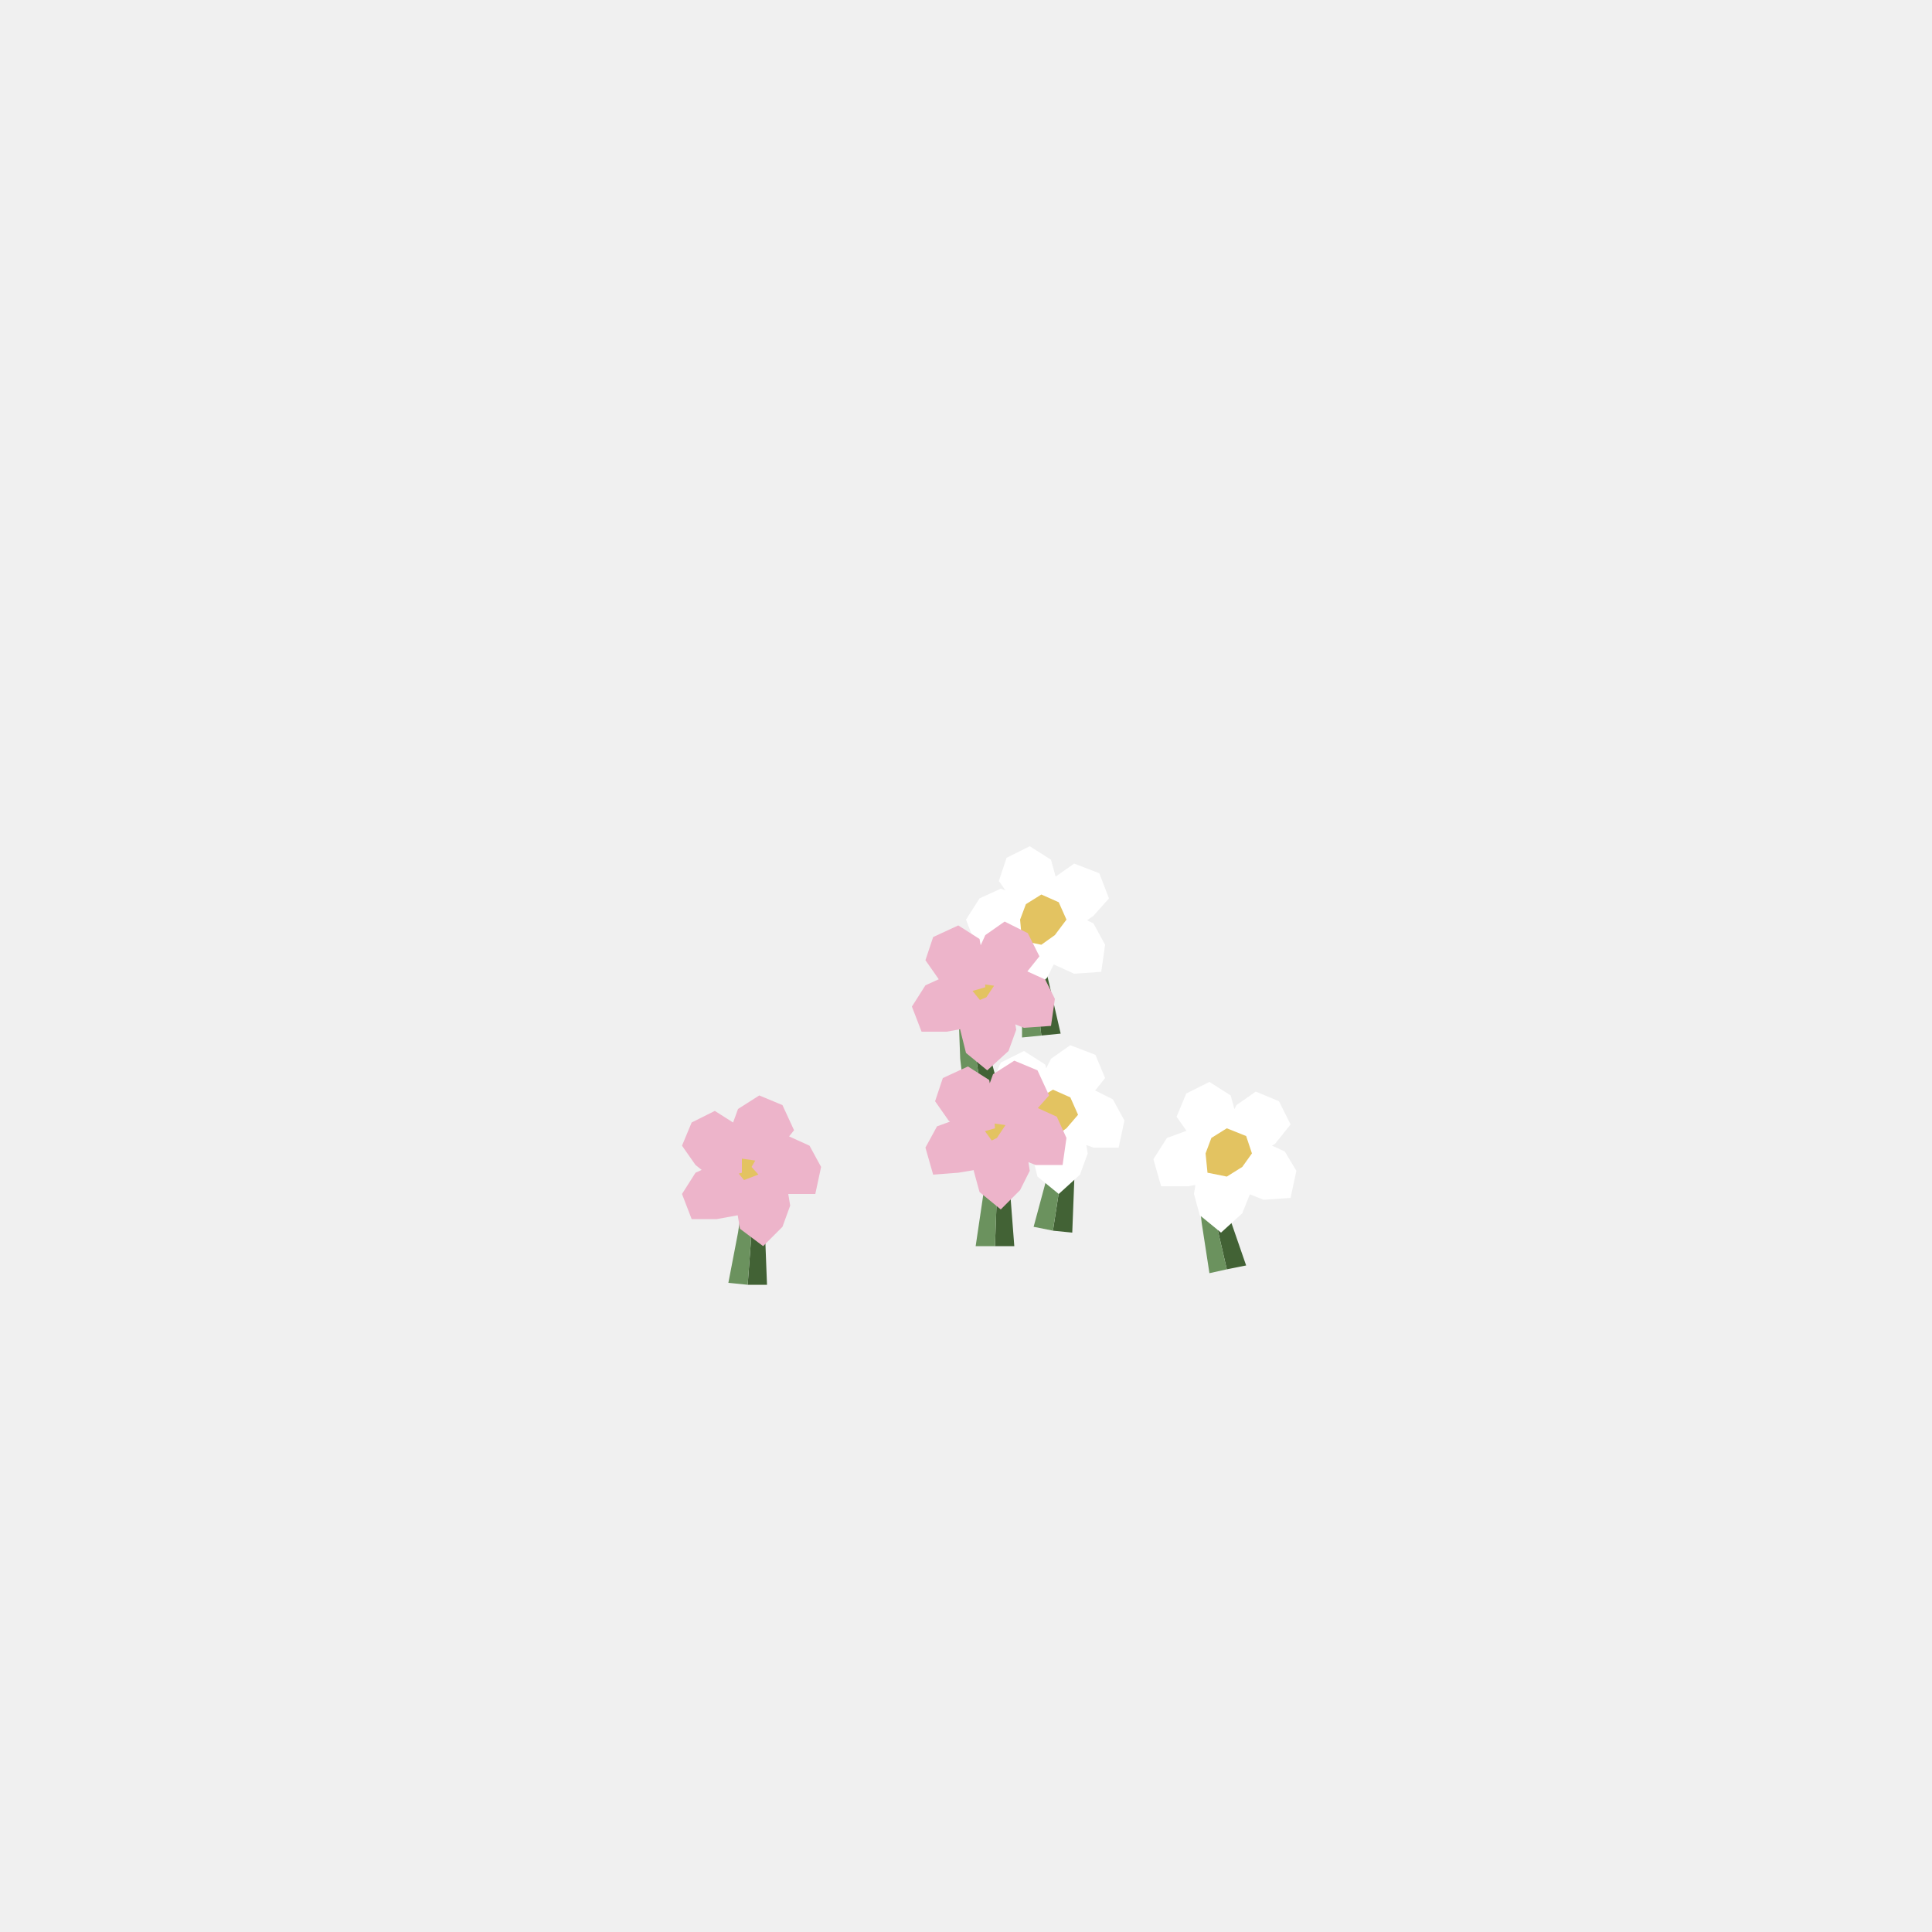
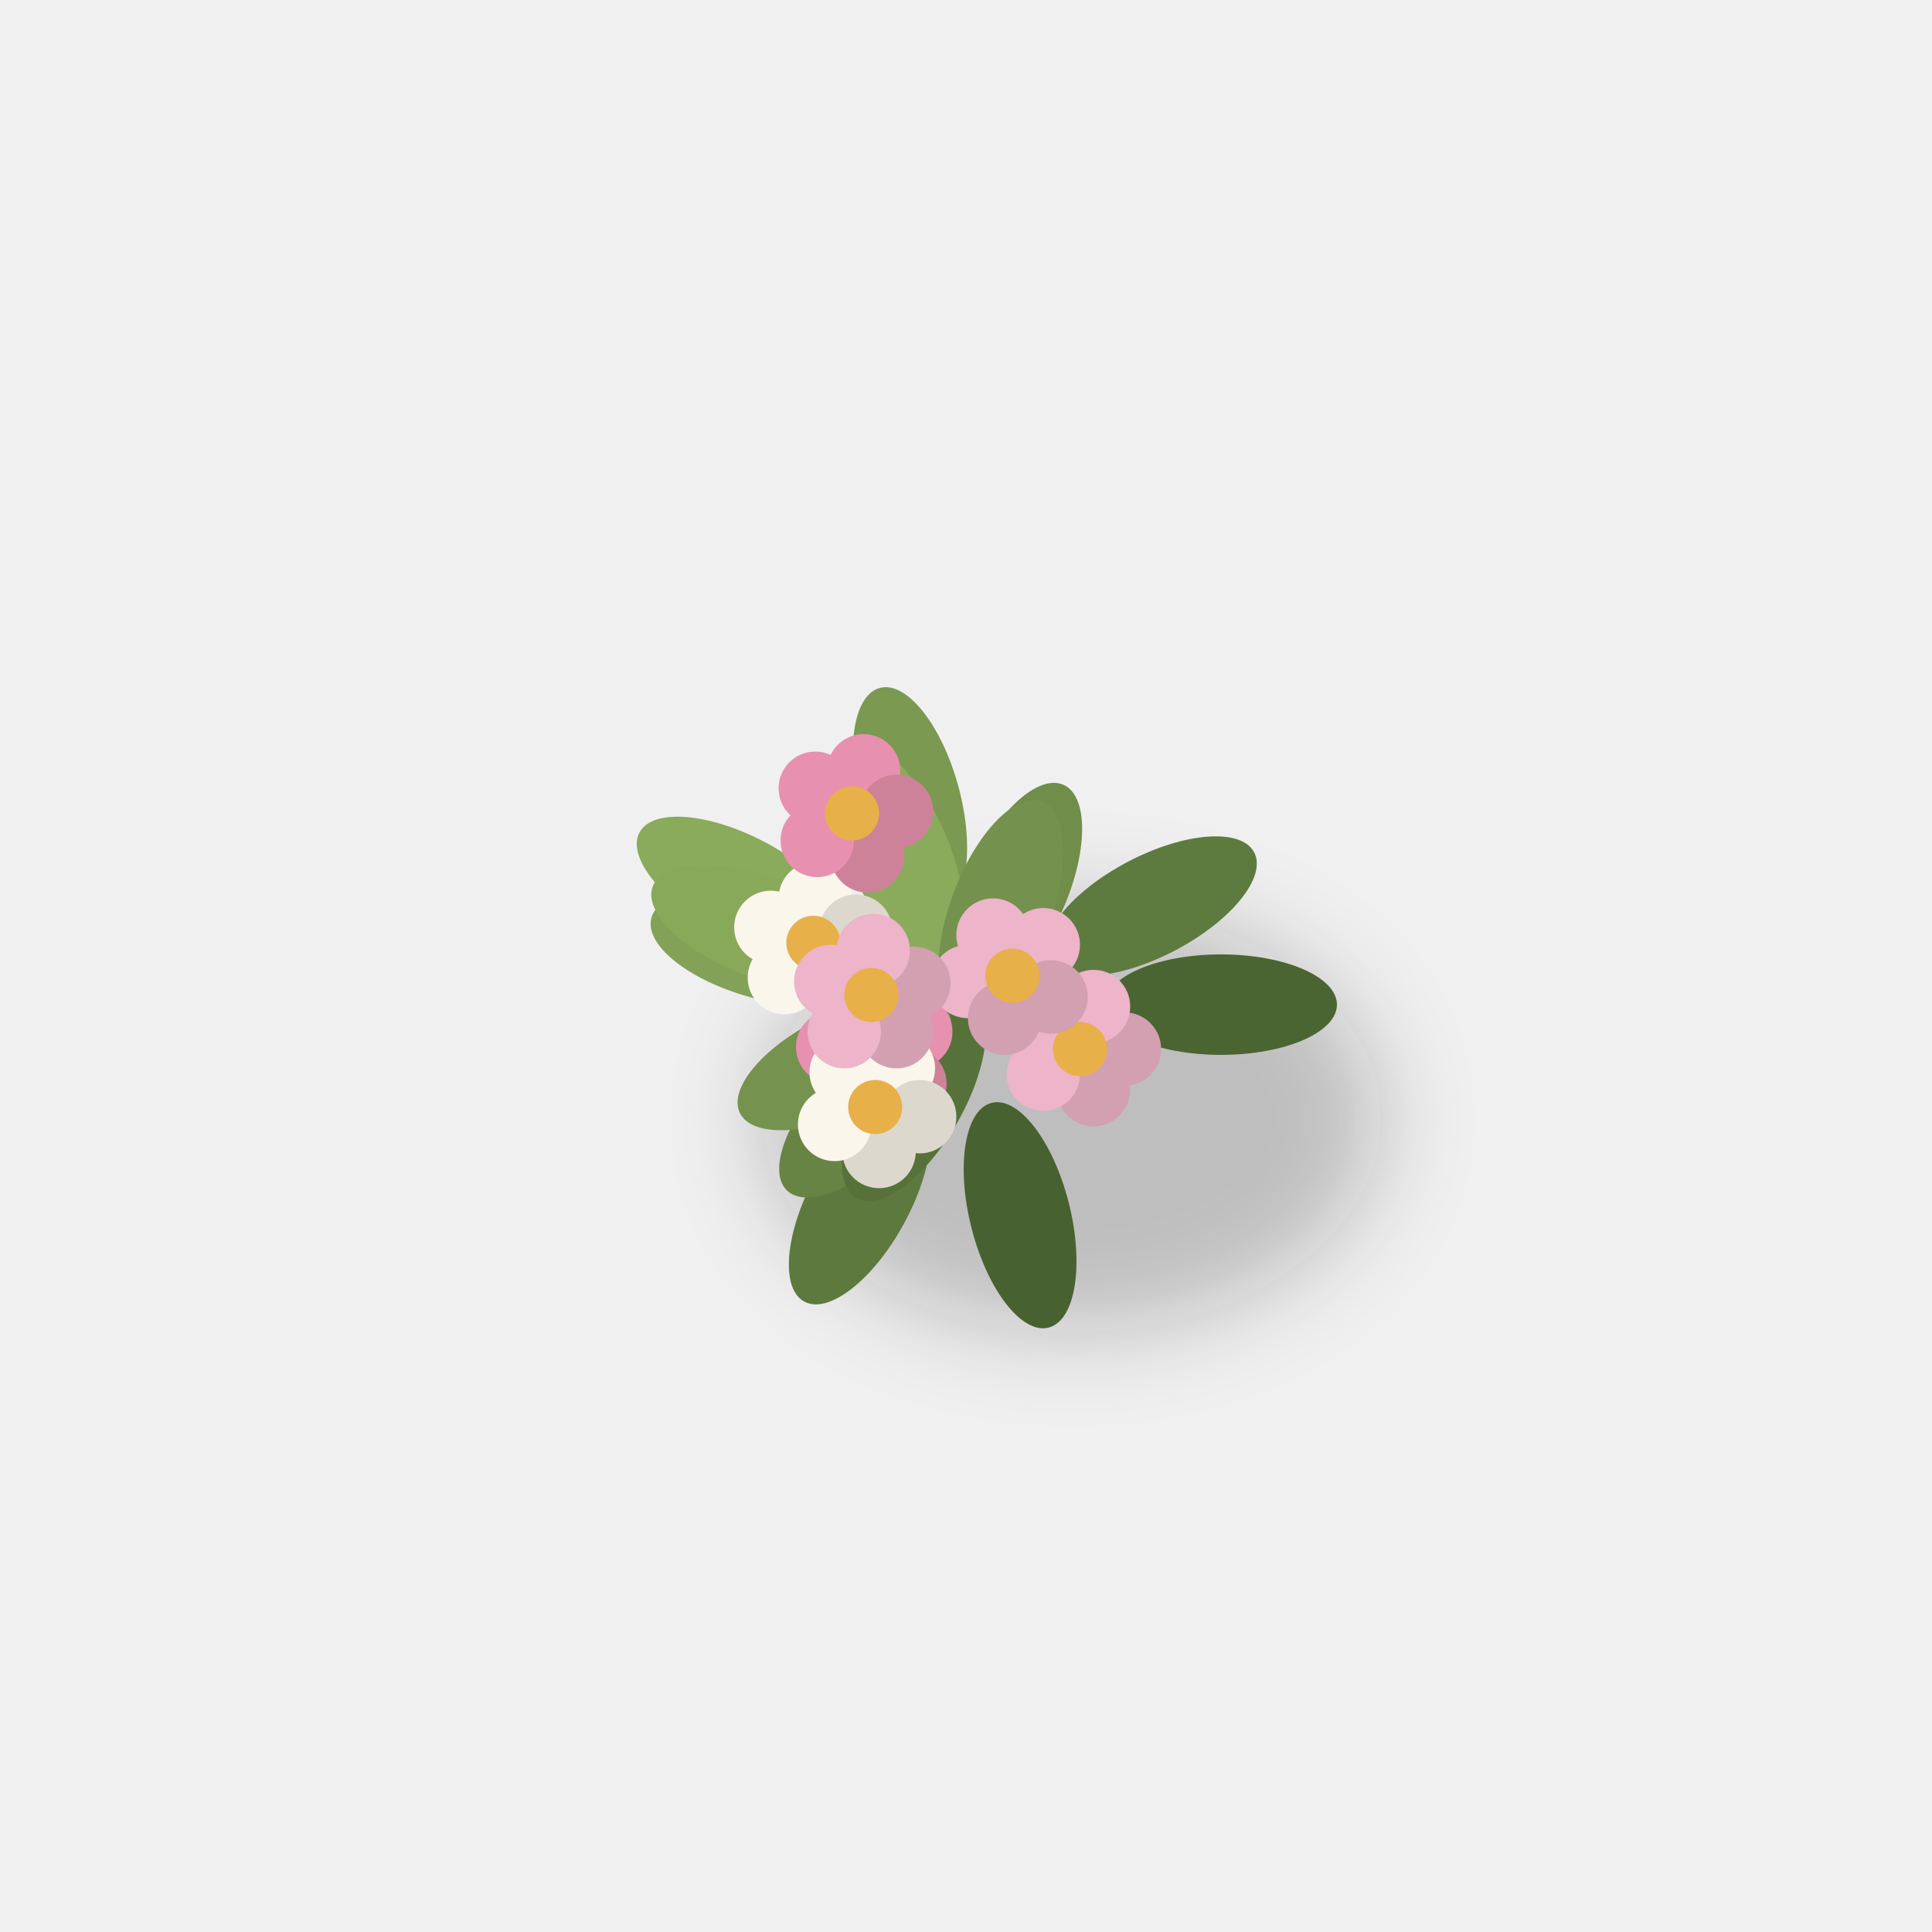
<svg xmlns="http://www.w3.org/2000/svg" viewBox="0 0 100 100" role="img" aria-label="Decoration flowers-2">
-   <style>.a{fill:#426235}.l{fill:#6B925E}.p{fill:#EDB4CA}.q{fill:#FFFFFF}.y{fill:#E3C361}</style>
-   <path class="a" d="M54.9 53.5l-.6-2.6-.6-2.6-.7-2.6 0 0 .3 2.6 .3 2.7 .3 2.6zM52.5 64.5l-.2-2.6-.2-2.7-.3-2.7 0 0-.1 2.7-.1 2.6-.1 2.7zM55.5 63.8l.1-2.6 .1-2.7 0-2.7 0 0-.4 2.6-.4 2.7-.4 2.6zM64.5 65.5l-.9-2.6-.9-2.5-1-2.5 0 0 .6 2.6 .6 2.6 .6 2.6zM51.9 57.1l-.7-2.6-.8-2.6-.9-2.5 0 0 .5 2.6 .5 2.6 .4 2.7zM39.7 66.5l-.1-2.6-.1-2.7-.3-2.7 0 0-.1 2.7-.2 2.6-.2 2.7z" />
-   <path class="l" d="M52.9 53.7l0-2.6 0-2.7 .1-2.7 0 0 .3 2.6 .3 2.7 .3 2.6zM50.5 64.5l.4-2.7 .4-2.6 .5-2.7 0 0-.1 2.7-.1 2.6-.1 2.7zM53.5 63.5l.7-2.6 .7-2.5 .8-2.6 0 0-.4 2.6-.4 2.7-.4 2.6zM62.6 65.9l-.4-2.6-.3-2.7-.2-2.7 0 0 .6 2.6 .6 2.6 .6 2.6zM50 57.4l-.3-2.6-.1-2.7-.1-2.7 0 0 .5 2.6 .5 2.6 .4 2.7zM37.7 66.4l.5-2.6 .4-2.7 .6-2.6 0 0-.1 2.7-.2 2.6-.2 2.7z" />
-   <path class="q" d="M57.4 46.5l-.8 .9-1 .7-1.4-.2-.1-1.4 .5-1.1 1-.7 1.3 .5zM57.2 48.9l-.2 1.4-1.4 .1-1.1-.5-.9-1 .8-1.2 1.2-.4 1 .5zM54.7 49.6l-.5 1-1 1-1.2-.9-.2-1.1 .2-1.2 1.2-.5 1.3 .4zM53.8 47.6l-.8 1.1-1.2 .2-1.3 0-.5-1.3 .7-1.1 1.1-.5 1.1 .4zM54.7 45.6l0 1.4-1.4 .4-.9-.8-.7-1 .4-1.2 1.2-.6 1.1 .7zM57.2 55.8l-.8 1-1 .6-1.4-.2-.1-1.4 .5-1 1-.7 1.3 .5zM58.2 58l-.3 1.4-1.3 0-1.1-.4-.9-1 .8-1.2 1.2-.4 1 .5zM56.3 59.7l-.4 1.1-1.1 1-1.1-.9-.3-1.2 .2-1.2 1.2-.5 1.3 .5zM54.6 58.7l-.8 1.1-1.2 .2-1.3 0-.4-1.3 .6-1.2 1.1-.4 1.2 .4zM54.4 56.2l0 1.4-1.4 .4-1-.8-.7-1 .5-1.2 1.2-.6 1.1 .7zM66.8 58.2l-.8 1-1 .6-1.4-.2-.1-1.4 .5-1 1-.7 1.2 .5zM67.1 60.6l-.3 1.4-1.4 .1-1-.4-.9-1.1 .7-1.1 1.2-.4 1.1 .5zM64.7 61.8l-.4 1-1.1 1-1.1-.9-.3-1.1 .2-1.3 1.2-.5 1.3 .5zM63.4 60l-.8 1.2-1.1 .2-1.4 0-.4-1.4 .7-1.1 1.1-.4 1.1 .4zM64 57.8l0 1.4-1.4 .4-1-.8-.7-1 .5-1.2 1.2-.6 1.1 .7z" />
-   <path class="y" d="M55.2 47.6l-.6 .8-.7 .5-1-.2-.1-1.1 .3-.8 .8-.5 .9 .4zM52.8 58.5l-.6 .7-.7 .6-1-.3-.1-1 .3-.8 .8-.5 .9 .4zM55.8 57.7l-.6 .7-.7 .5-1-.2-.1-1 .3-.8 .8-.5 .9 .4zM64.8 59.7l-.5 .7-.8 .5-1-.2-.1-1 .3-.8 .8-.5 1 .4zM52.2 51.3l-.5 .7-.8 .5-1-.2-.1-1 .4-.8 .7-.5 1 .3zM40 60.5l-.5 .7-.8 .5-1-.2-.1-1 .3-.8 .8-.5 1 .4z" />
-   <path class="p" d="M54.3 56.7l-.8 .9-1 .7-1.4-.2-.1-1.4 .4-1.1 1.1-.7 1.2 .5zM55.2 58.9l-.2 1.4-1.4 0-1-.4-1-1 .8-1.2 1.2-.4 1.1 .5zM53.3 60.6l-.5 1-1 1-1.1-.9-.3-1.1 .2-1.2 1.2-.6 1.3 .5zM51.6 59.4l-.8 1.1-1.2 .2-1.3 .1-.4-1.4 .6-1.1 1.1-.4 1.2 .4zM51.4 57l.1 1.4-1.4 .4-1-.8-.7-1 .4-1.2 1.3-.6 1.1 .7zM53.8 49.5l-.8 1-1 .6-1.4-.2-.1-1.4 .5-1.1 1-.7 1.2 .6zM54.6 51.7l-.2 1.4-1.4 .1-1-.4-1-1.1 .8-1.2 1.2-.3 1.1 .5zM52.6 53.3l-.4 1.1-1.1 1-1.1-.9-.3-1.2 .2-1.2 1.2-.5 1.3 .5zM51 52.1l-.9 1.1-1.1 .2-1.3 0-.5-1.3 .7-1.1 1.1-.5 1.1 .5zM50.9 49.7l.1 1.4-1.4 .4-1-.8-.7-1 .4-1.2 1.3-.6 1.1 .7zM41.1 58.5l-.8 1-1 .6-1.4-.2-.1-1.4 .4-1.1 1.1-.7 1.2 .5zM42.5 60.4l-.3 1.4-1.4 0-1-.4-.9-1 .7-1.2 1.2-.4 1.1 .5zM40.9 62.4l-.4 1.1-1 1-1.2-.9-.2-1.2 .1-1.2 1.3-.5 1.2 .5zM39.1 61.8l-.9 1.1-1.1 .2-1.3 0-.5-1.3 .7-1.1 1.1-.5 1.1 .5zM38.4 59.3l0 1.4-1.4 .4-1-.8-.7-1 .5-1.2 1.2-.6 1.1 .7z" />
+   <defs>
+     <filter id="soft" x="-50%" y="-50%" width="200%" height="200%">
+       <feGaussianBlur stdDeviation="2.4" />
+     </filter>
+   </defs>
+   <ellipse cx="55.5" cy="57.9" rx="16" ry="11" fill="#0B0E07" opacity="0.22" filter="url(#soft)" />
+   <ellipse cx="63.2" cy="52" rx="6" ry="2.6" transform="rotate(0 63.2 52)" fill="#4a6532" />
+   <ellipse cx="52.8" cy="62.9" rx="6" ry="2.6" transform="rotate(75.8 52.8 62.9)" fill="#476230" />
+   <ellipse cx="44.5" cy="62.1" rx="6" ry="2.6" transform="rotate(118.6 44.5 62.1)" fill="#5d793e" />
+   <ellipse cx="39.5" cy="49.1" rx="6" ry="2.6" transform="rotate(195.4 39.5 49.1)" fill="#83a257" />
+   <ellipse cx="52.6" cy="46.1" rx="6" ry="2.6" transform="rotate(294.1 52.6 46.1)" fill="#708d4a" />
+   <ellipse cx="47.1" cy="41.4" rx="6" ry="2.6" transform="rotate(254.9 47.1 41.4)" fill="#7b9951" />
+   <ellipse cx="46.5" cy="44.1" rx="6" ry="2.6" transform="rotate(246.2 46.5 44.1)" fill="#8bab5c" />
+   <ellipse cx="51.8" cy="47.1" rx="6" ry="2.6" transform="rotate(290.7 51.8 47.1)" fill="#74924d" />
+   <ellipse cx="59.6" cy="46.9" rx="6" ry="2.6" transform="rotate(332.4 59.6 46.9)" fill="#5e7b3f" />
+   <ellipse cx="38.4" cy="45.9" rx="6" ry="2.6" transform="rotate(207.9 38.4 45.9)" fill="#8aaa5c" />
+   <ellipse cx="44.9" cy="57.3" rx="6" ry="2.6" transform="rotate(134 44.9 57.3)" fill="#678445" />
+   <ellipse cx="47.3" cy="56.8" rx="6" ry="2.6" transform="rotate(119.6 47.3 56.8)" fill="#56723a" />
+   <ellipse cx="43.7" cy="55" rx="6" ry="2.6" transform="rotate(154.3 43.7 55)" fill="#75934e" />
+   <ellipse cx="39.4" cy="48" rx="6" ry="2.6" transform="rotate(200.7 39.4 48)" fill="#88a85a" />
+   <circle cx="58.2" cy="54.3" r="1.9" fill="#d2a0b1" />
+   <circle cx="56.6" cy="56.4" r="1.9" fill="#d2a0b1" />
+   <circle cx="54" cy="55.6" r="1.9" fill="#edb4ca" />
+   <circle cx="54" cy="52.9" r="1.9" fill="#edb4ca" />
+   <circle cx="56.6" cy="52.1" r="1.9" fill="#edb4ca" />
+   <circle cx="55.9" cy="54.3" r="1.4" fill="#E8B048" />
+   <circle cx="43.3" cy="50.8" r="1.9" fill="#ddd8cd" />
+   <circle cx="40.6" cy="50.6" r="1.9" fill="#faf6ec" />
+   <circle cx="39.9" cy="48" r="1.9" fill="#faf6ec" />
+   <circle cx="42.2" cy="46.5" r="1.9" fill="#faf6ec" />
+   <circle cx="44.3" cy="48.2" r="1.9" fill="#ddd8cd" />
+   <circle cx="42.1" cy="48.8" r="1.4" fill="#E8B048" />
+   <circle cx="44.4" cy="56.6" r="1.9" fill="#ce829a" />
+   <circle cx="43.1" cy="54.2" r="1.9" fill="#e890b0" />
+   <circle cx="44.9" cy="52.2" r="1.9" fill="#e890b0" />
+   <circle cx="47.4" cy="53.4" r="1.9" fill="#e890b0" />
+   <circle cx="47.1" cy="56.1" r="1.9" fill="#ce829a" />
+   <circle cx="45.4" cy="54.5" r="1.4" fill="#E8B048" />
+   <circle cx="50.1" cy="50.8" r="1.9" fill="#edb4ca" />
+   <circle cx="51.4" cy="48.4" r="1.9" fill="#edb4ca" />
+   <circle cx="54" cy="48.9" r="1.9" fill="#edb4ca" />
+   <circle cx="54.4" cy="51.6" r="1.9" fill="#d2a0b1" />
+   <circle cx="52" cy="52.7" r="1.9" fill="#d2a0b1" />
+   <circle cx="52.4" cy="50.5" r="1.4" fill="#E8B048" />
+   <circle cx="43.8" cy="55.5" r="1.9" fill="#faf6ec" />
+   <circle cx="46.5" cy="55.3" r="1.9" fill="#faf6ec" />
+   <circle cx="47.6" cy="57.8" r="1.9" fill="#ddd8cd" />
+   <circle cx="45.5" cy="59.6" r="1.9" fill="#ddd8cd" />
+   <circle cx="43.2" cy="58.2" r="1.9" fill="#faf6ec" />
+   <circle cx="45.3" cy="57.3" r="1.4" fill="#E8B048" />
+   <circle cx="44.7" cy="39.9" r="1.9" fill="#e890b0" />
+   <circle cx="46.4" cy="42" r="1.9" fill="#ce829a" />
+   <circle cx="44.9" cy="44.3" r="1.9" fill="#ce829a" />
+   <circle cx="42.3" cy="43.5" r="1.9" fill="#e890b0" />
+   <circle cx="42.2" cy="40.8" r="1.9" fill="#e890b0" />
+   <circle cx="44.1" cy="42.1" r="1.4" fill="#E8B048" />
+   <circle cx="47.3" cy="50.9" r="1.9" fill="#d2a0b1" />
+   <circle cx="46.4" cy="53.4" r="1.9" fill="#d2a0b1" />
+   <circle cx="43.7" cy="53.4" r="1.9" fill="#edb4ca" />
+   <circle cx="43" cy="50.8" r="1.9" fill="#edb4ca" />
+   <circle cx="45.2" cy="49.2" r="1.9" fill="#edb4ca" />
+   <circle cx="45.1" cy="51.5" r="1.4" fill="#E8B048" />
</svg>
